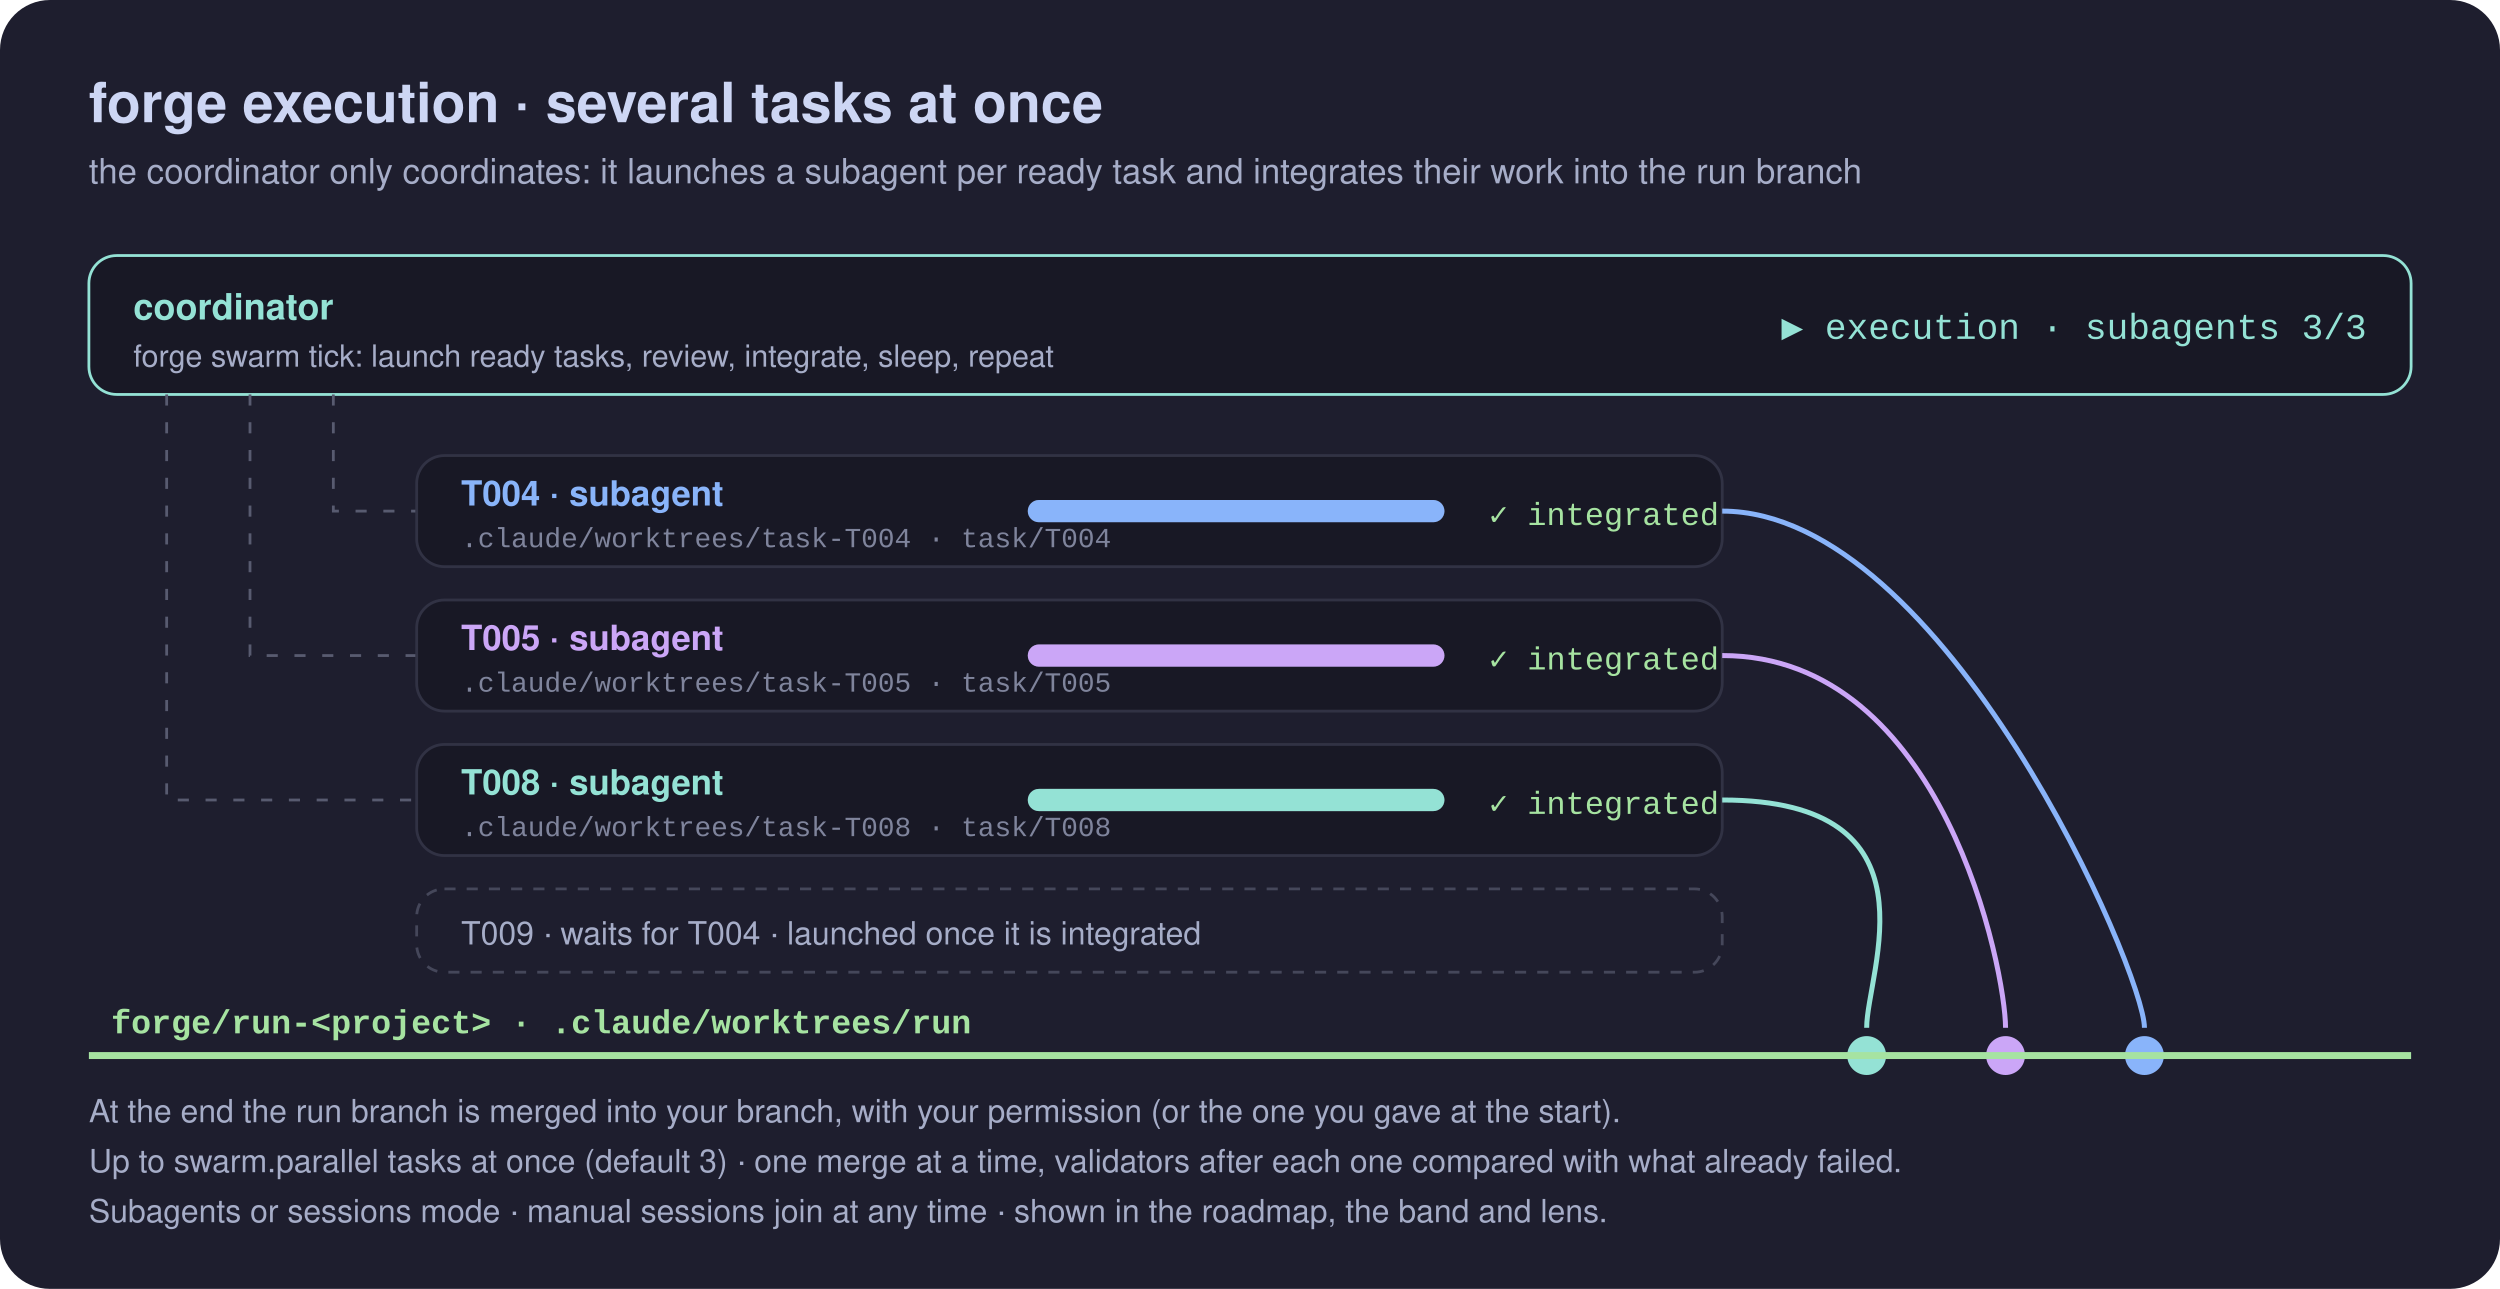
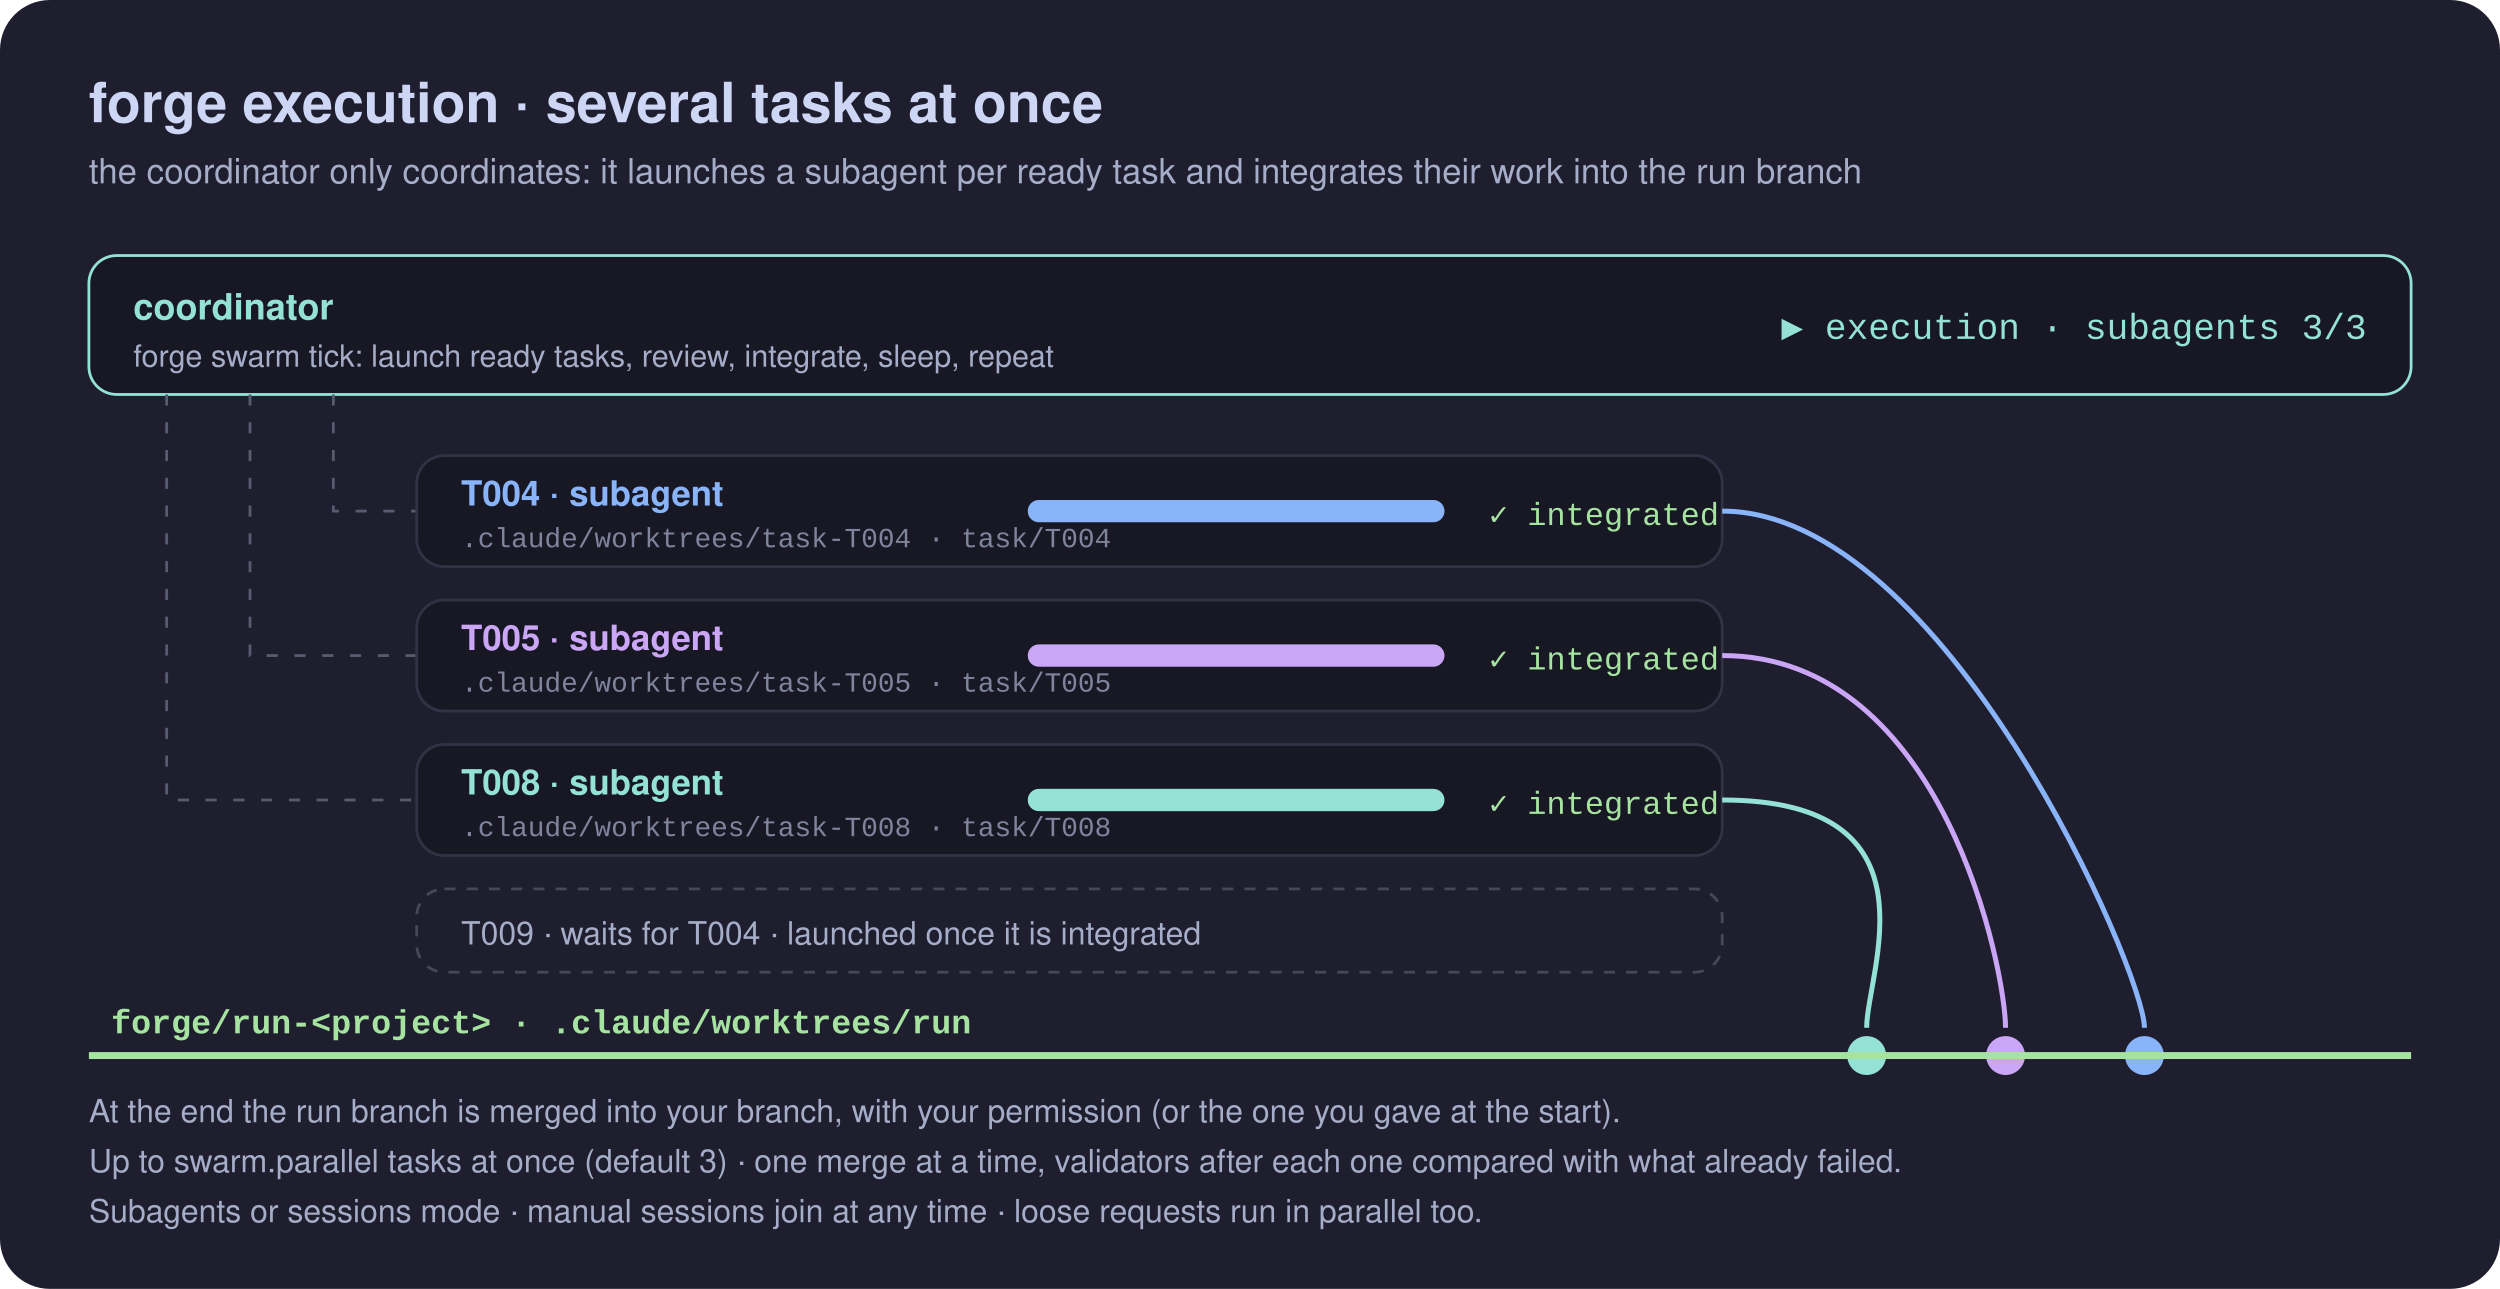
<svg xmlns="http://www.w3.org/2000/svg" width="900" height="464" viewBox="0 0 900 464" role="img" aria-labelledby="t d">
  <style>
text{font-family:-apple-system,BlinkMacSystemFont,'Segoe UI',Helvetica,Arial,sans-serif;fill:#cdd6f4}
.m{font-family:ui-monospace,SFMono-Regular,'SF Mono',Menlo,Consolas,'Liberation Mono',monospace}
.dim{fill:#a6adc8}
.faint{fill:#7f849c}
.flow{stroke-dasharray:4 6;animation:dash 1s linear infinite}
.spin{transform-box:fill-box;transform-origin:center;animation:spin 1s linear infinite}
.blink{animation:blink 1.1s steps(1) infinite}
@keyframes dash{to{stroke-dashoffset:-20}}
@keyframes spin{to{transform:rotate(360deg)}}
@keyframes blink{50%{opacity:0}}
@keyframes g0{0%{transform:scaleX(0.05)}42%{transform:scaleX(1)}100%{transform:scaleX(1)}}
.g0{transform-box:fill-box;transform-origin:left center;animation:g0 14s ease-in-out 0s infinite both}
@keyframes ok0{0%{opacity:0}42%{opacity:0}44%{opacity:1}96%{opacity:1}100%{opacity:0}}
.ok0{animation:ok0 14s infinite both}
@keyframes g1{0%{transform:scaleX(0.05)}62%{transform:scaleX(1)}100%{transform:scaleX(1)}}
.g1{transform-box:fill-box;transform-origin:left center;animation:g1 14s ease-in-out 1.2s infinite both}
@keyframes ok1{0%{opacity:0}70.6%{opacity:0}72.6%{opacity:1}96%{opacity:1}100%{opacity:0}}
.ok1{animation:ok1 14s infinite both}
@keyframes g2{0%{transform:scaleX(0.05)}52%{transform:scaleX(1)}100%{transform:scaleX(1)}}
.g2{transform-box:fill-box;transform-origin:left center;animation:g2 14s ease-in-out 0.5s infinite both}
@keyframes ok2{0%{opacity:0}55.6%{opacity:0}57.6%{opacity:1}96%{opacity:1}100%{opacity:0}}
.ok2{animation:ok2 14s infinite both}
@media (prefers-reduced-motion:reduce){*{animation:none!important}}
</style>
  <rect x="0" y="0" width="900" height="464" rx="18" fill="#1e1e2e" />
  <text x="32" y="44" font-size="20" font-weight="700">forge execution · several tasks at once</text>
  <text x="32" y="66" font-size="12.5" class="dim">the coordinator only coordinates: it launches a subagent per ready task and integrates their work into the run branch</text>
  <rect x="32" y="92" width="836" height="50" rx="10" fill="#181825" stroke="#94e2d5" stroke-width="1" />
  <text x="48" y="115" font-size="13" style="fill:#94e2d5" font-weight="700">coordinator</text>
  <text x="48" y="132" font-size="11" class="dim">forge swarm tick: launch ready tasks, review, integrate, sleep, repeat</text>
  <text x="852" y="122" font-size="13" class="m" style="fill:#94e2d5" text-anchor="end">▶ execution · subagents 3/3</text>
  <path d="M120 142V184H150" stroke="#585b70" stroke-width="1" fill="none" class="flow" />
  <rect x="150" y="164" width="470" height="40" rx="10" fill="#181825" stroke="#313244" stroke-width="1" />
  <text x="166" y="182" font-size="12.5" style="fill:#89b4fa" font-weight="700">T004 · subagent</text>
  <text x="166" y="197" font-size="10" class="m faint">.claude/worktrees/task-T004 · task/T004</text>
  <rect x="370" y="180" width="150" height="8" rx="4" fill="#45475a" />
  <rect x="370" y="180" width="150" height="8" rx="4" fill="#89b4fa" class="g0" />
  <g class="ok0">
    <text x="536" y="189" font-size="11.5" class="m" style="fill:#a6e3a1">✓ integrated</text>
    <path d="M620 184C700 184 772 350 772 370" stroke="#89b4fa" stroke-width="1.8" fill="none" />
    <circle cx="772" cy="380" r="7" fill="#89b4fa" />
  </g>
  <path d="M90 142V236H150" stroke="#585b70" stroke-width="1" fill="none" class="flow" />
  <rect x="150" y="216" width="470" height="40" rx="10" fill="#181825" stroke="#313244" stroke-width="1" />
  <text x="166" y="234" font-size="12.5" style="fill:#cba6f7" font-weight="700">T005 · subagent</text>
  <text x="166" y="249" font-size="10" class="m faint">.claude/worktrees/task-T005 · task/T005</text>
  <rect x="370" y="232" width="150" height="8" rx="4" fill="#45475a" />
  <rect x="370" y="232" width="150" height="8" rx="4" fill="#cba6f7" class="g1" />
  <g class="ok1">
    <text x="536" y="241" font-size="11.5" class="m" style="fill:#a6e3a1">✓ integrated</text>
    <path d="M620 236C700 236 722 350 722 370" stroke="#cba6f7" stroke-width="1.8" fill="none" />
    <circle cx="722" cy="380" r="7" fill="#cba6f7" />
  </g>
  <path d="M60 142V288H150" stroke="#585b70" stroke-width="1" fill="none" class="flow" />
  <rect x="150" y="268" width="470" height="40" rx="10" fill="#181825" stroke="#313244" stroke-width="1" />
  <text x="166" y="286" font-size="12.5" style="fill:#94e2d5" font-weight="700">T008 · subagent</text>
  <text x="166" y="301" font-size="10" class="m faint">.claude/worktrees/task-T008 · task/T008</text>
  <rect x="370" y="284" width="150" height="8" rx="4" fill="#45475a" />
  <rect x="370" y="284" width="150" height="8" rx="4" fill="#94e2d5" class="g2" />
  <g class="ok2">
    <text x="536" y="293" font-size="11.5" class="m" style="fill:#a6e3a1">✓ integrated</text>
    <path d="M620 288C700 288 672 350 672 370" stroke="#94e2d5" stroke-width="1.8" fill="none" />
    <circle cx="672" cy="380" r="7" fill="#94e2d5" />
  </g>
  <rect x="150" y="320" width="470" height="30" rx="10" fill="none" stroke="#45475a" stroke-width="1" stroke-dasharray="4 4" />
  <text x="166" y="340" font-size="11.5" class="dim">T009 · waits for T004 · launched once it is integrated</text>
  <path d="M32 380H868" stroke="#a6e3a1" stroke-width="2.5" />
  <text x="40" y="372" font-size="12" class="m" style="fill:#a6e3a1" font-weight="700">forge/run-&lt;project&gt; · .claude/worktrees/run</text>
  <text x="32" y="404" font-size="11.5" class="dim">At the end the run branch is merged into your branch, with your permission (or the one you gave at the start).</text>
  <text x="32" y="422" font-size="11.5" class="dim">Up to swarm.parallel tasks at once (default 3) · one merge at a time, validators after each one compared with what already failed.</text>
-   <text x="32" y="440" font-size="11.5" class="dim">Subagents or sessions mode · manual sessions join at any time · shown in the roadmap, the band and lens.</text>
+   <text x="32" y="440" font-size="11.5" class="dim">Subagents or sessions mode · manual sessions join at any time · loose requests run in parallel too.</text>
</svg>
